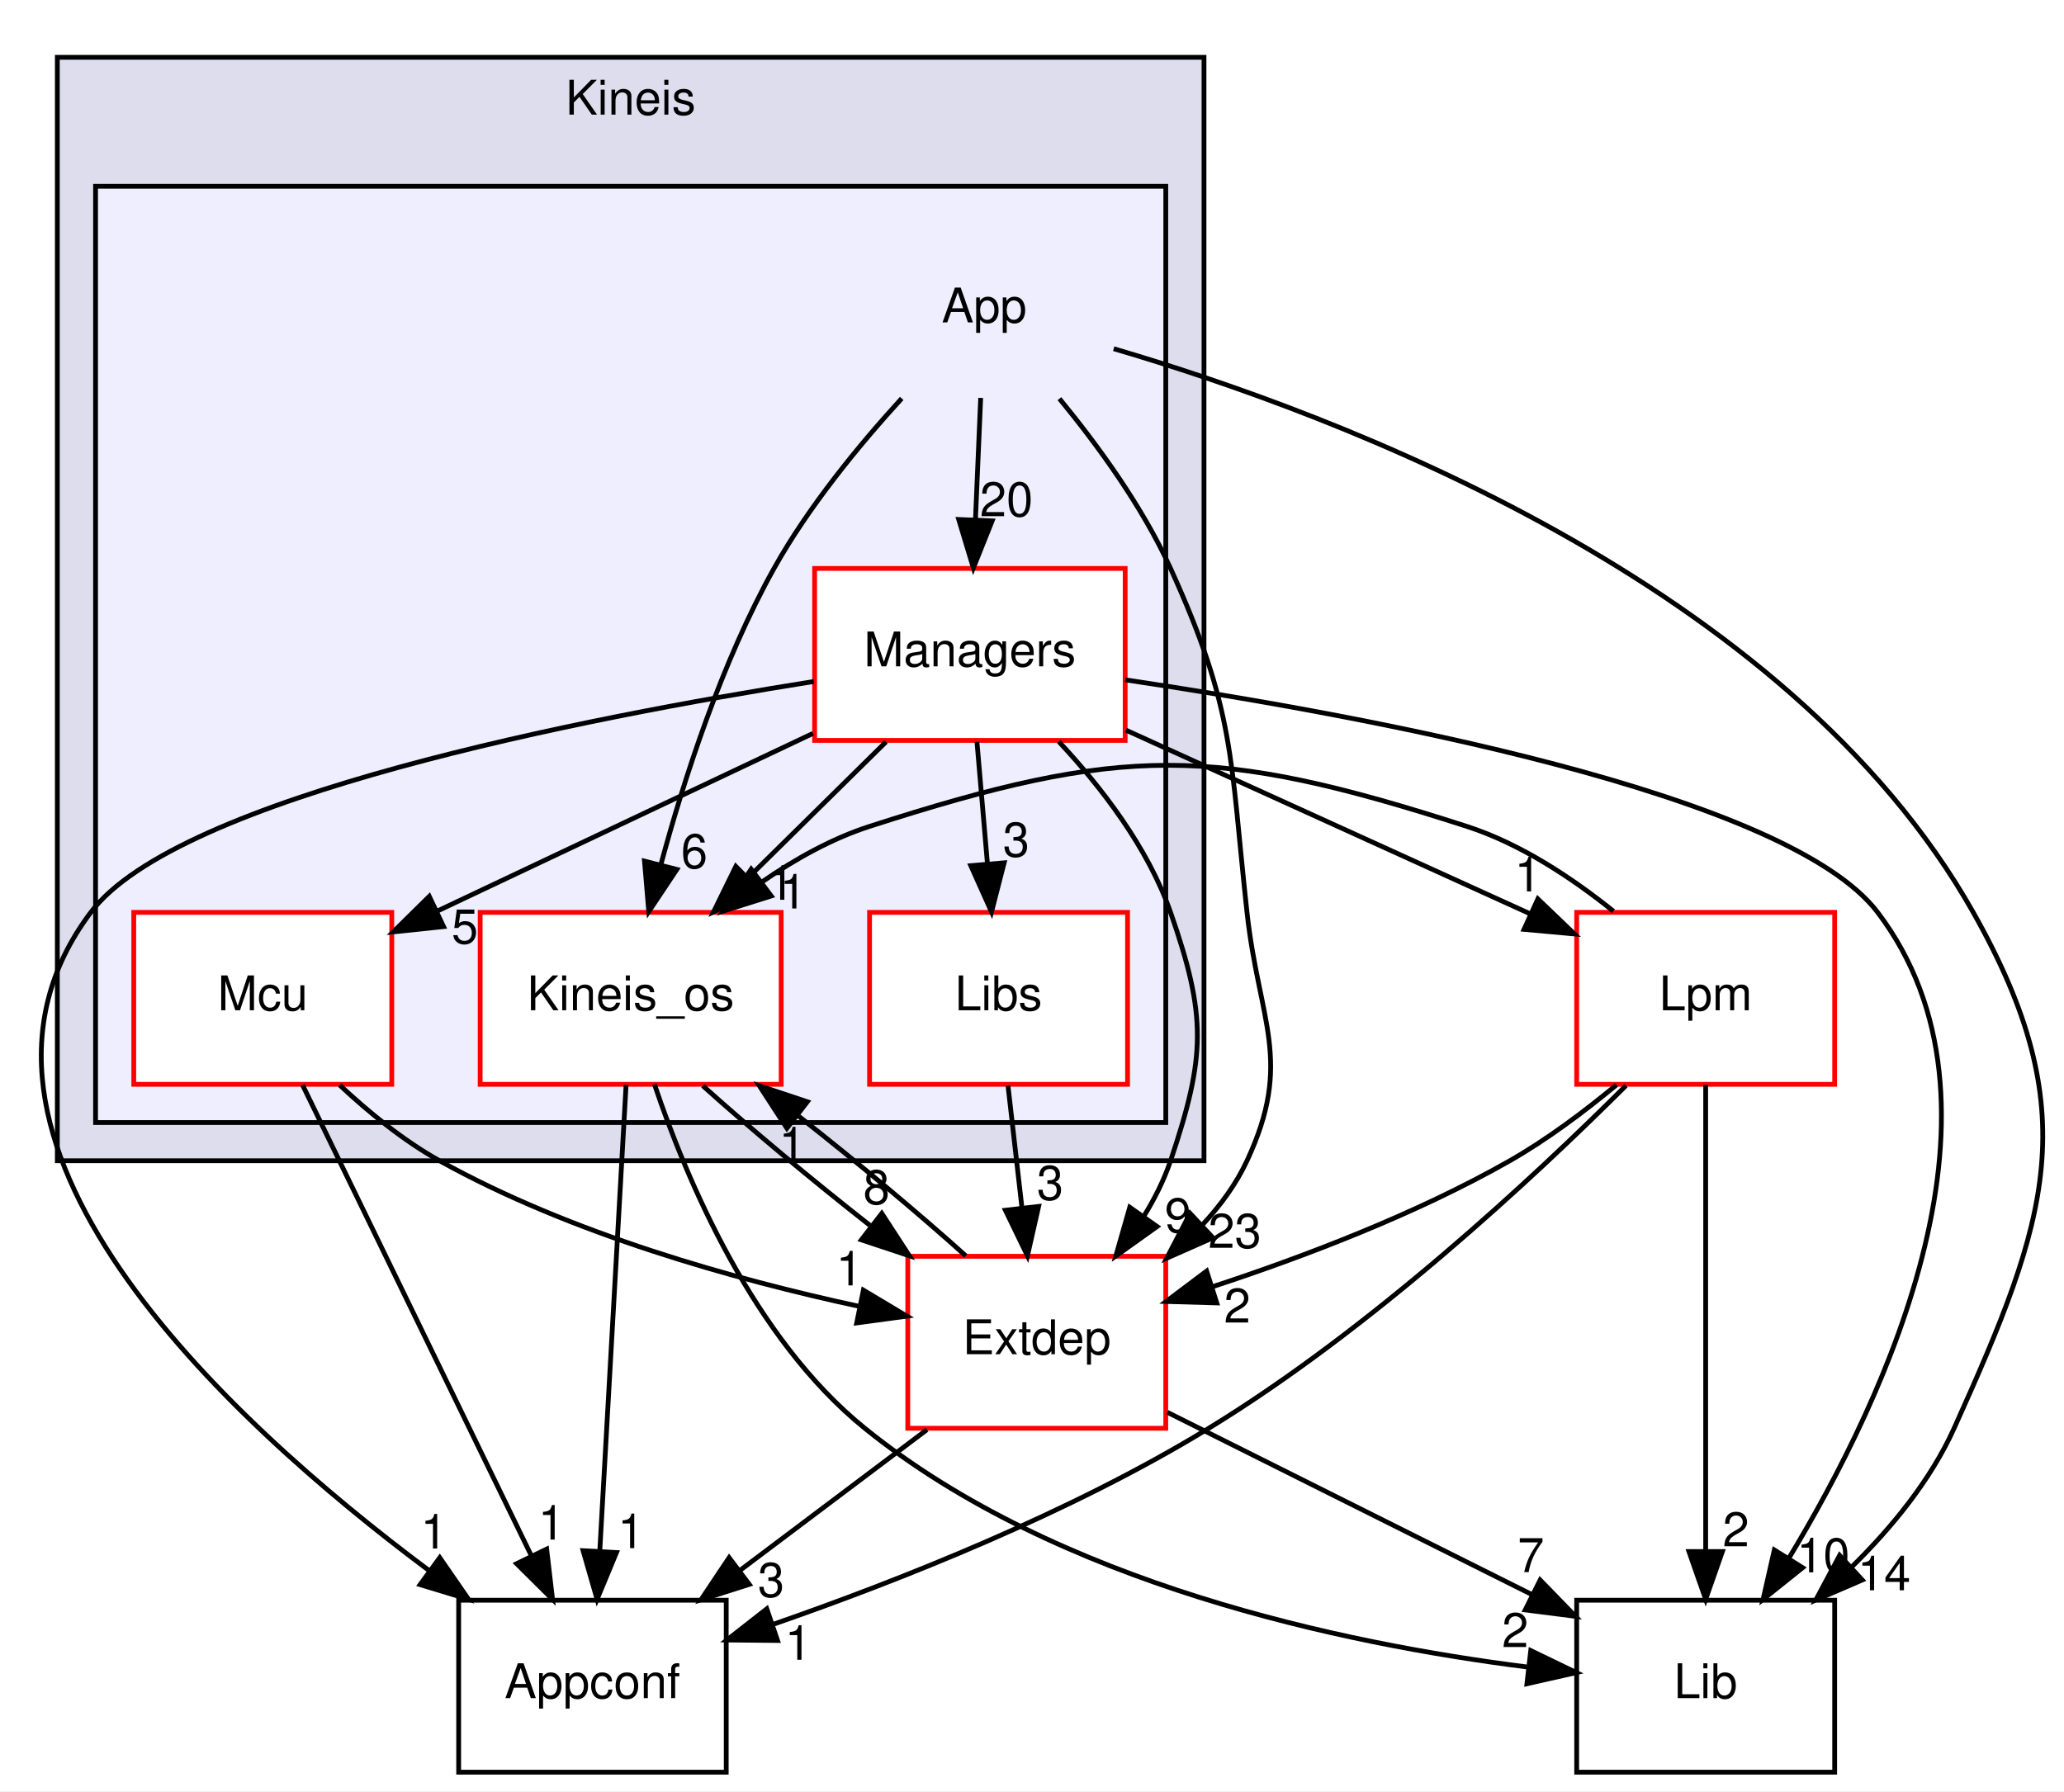
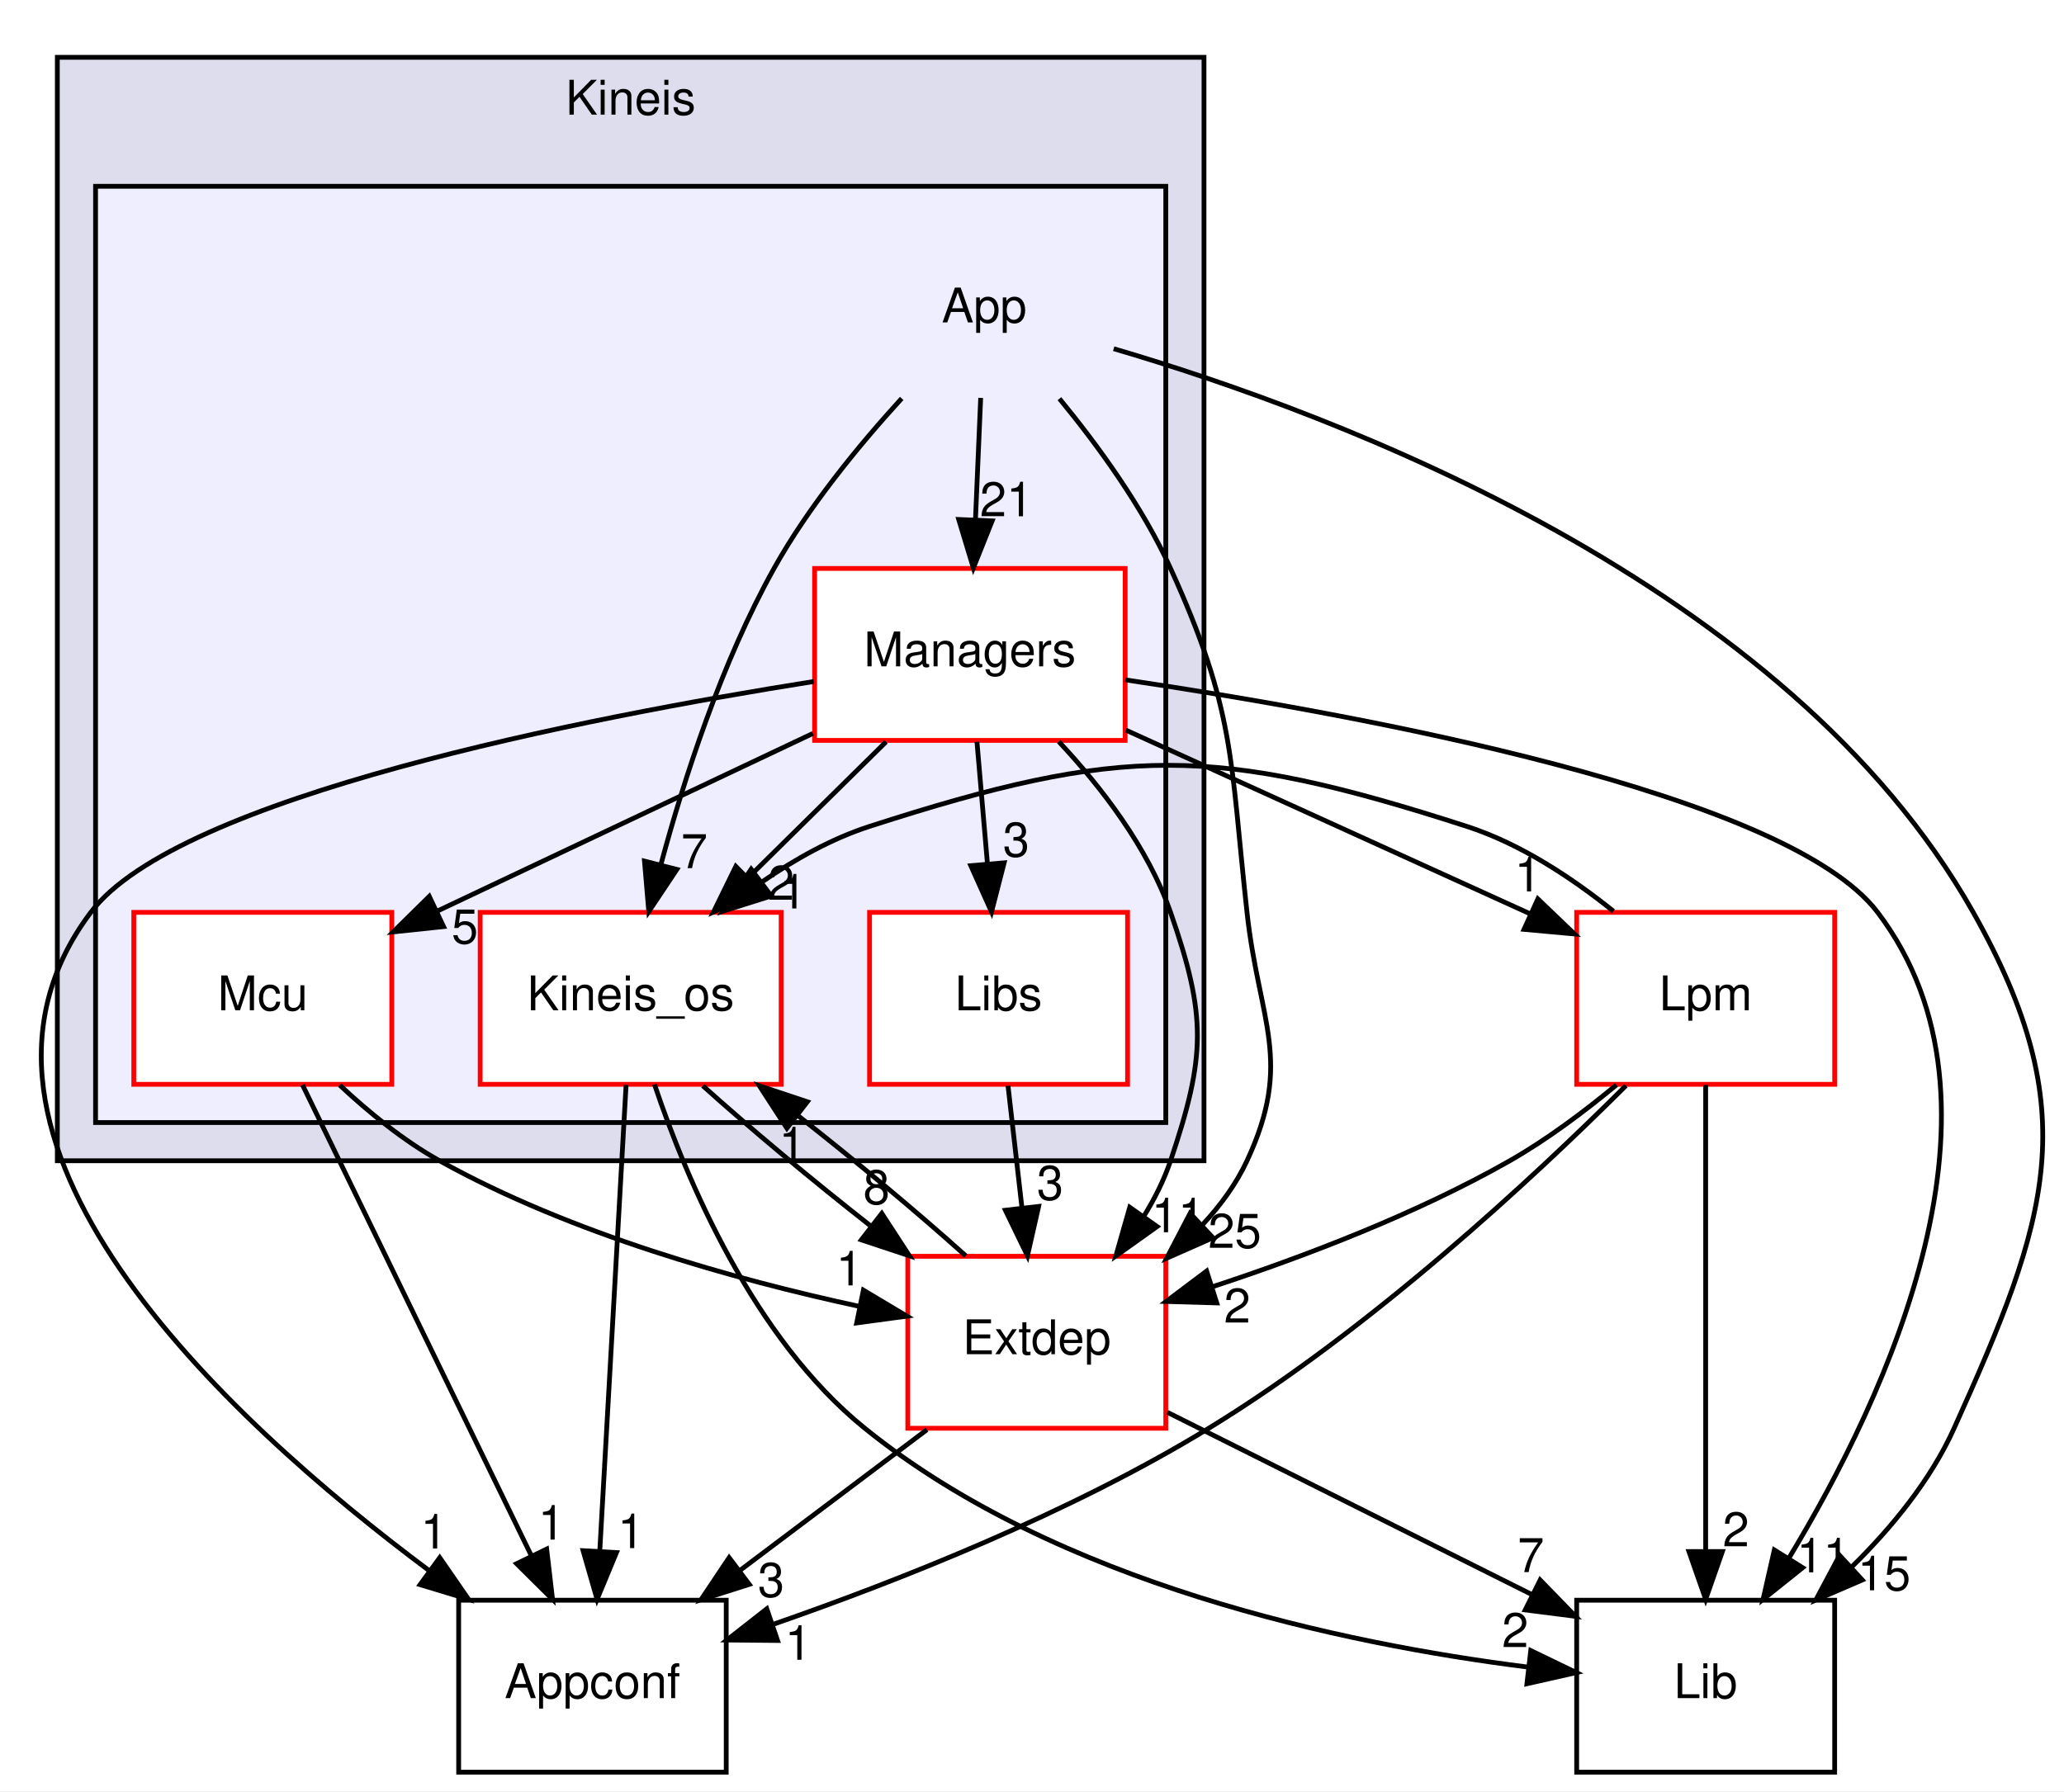
<svg xmlns="http://www.w3.org/2000/svg" xmlns:xlink="http://www.w3.org/1999/xlink" width="432pt" height="375pt" viewBox="0.00 0.00 432.00 375.00">
  <g id="graph0" class="graph" transform="scale(1 1) rotate(0) translate(4 371)">
    <polygon fill="white" stroke="transparent" points="-4,4 -4,-371 428,-371 428,4 -4,4" />
    <g id="clust1" class="cluster">
      <g id="a_clust1">
        <a xlink:href="dir_e477e9e432f6cdbbe234eeb906f13059.html" target="_top" xlink:title="Kineis">
          <polygon fill="#ddddee" stroke="black" points="8,-128 8,-359 248,-359 248,-128 8,-128" />
          <text text-anchor="middle" x="128" y="-347" font-family="Helvetica,sans-Serif" font-size="10.00">Kineis</text>
        </a>
      </g>
    </g>
    <g id="clust2" class="cluster">
      <g id="a_clust2">
        <a xlink:href="dir_283ee20ab5eb9693b75f98890f2aae44.html" target="_top">
          <polygon fill="#eeeeff" stroke="black" points="16,-136 16,-332 240,-332 240,-136 16,-136" />
        </a>
      </g>
    </g>
    <g id="node1" class="node">
      <text text-anchor="middle" x="202" y="-303.5" font-family="Helvetica,sans-Serif" font-size="10.00">App</text>
    </g>
    <g id="node2" class="node">
      <g id="a_node2">
        <a xlink:href="dir_2597320cd5a766e2ddfc672ddb4c534b.html" target="_top" xlink:title="Kineis_os">
          <polygon fill="white" stroke="red" points="159.5,-180 96.5,-180 96.5,-144 159.5,-144 159.5,-180" />
          <text text-anchor="middle" x="128" y="-159.5" font-family="Helvetica,sans-Serif" font-size="10.00">Kineis_os</text>
        </a>
      </g>
    </g>
    <g id="edge12" class="edge">
      <path fill="none" stroke="black" d="M184.73,-287.59C175.78,-277.79 165.23,-264.95 158,-252 147.06,-232.39 139.2,-208.12 134.29,-189.88" />
      <polygon fill="black" stroke="black" points="137.67,-188.99 131.79,-180.17 130.89,-190.73 137.67,-188.99" />
      <g id="a_edge12-headlabel">
-         <a xlink:href="dir_000004_000005.html" target="_top" xlink:title="6">
-           <text text-anchor="middle" x="141.32" y="-189.26" font-family="Helvetica,sans-Serif" font-size="10.00">6</text>
+         <a xlink:href="dir_000004_000005.html" target="_top" xlink:title="7">
+           <text text-anchor="middle" x="141.32" y="-189.26" font-family="Helvetica,sans-Serif" font-size="10.00">7</text>
        </a>
      </g>
    </g>
    <g id="node4" class="node">
      <g id="a_node4">
        <a xlink:href="dir_d2f407ca869a9c9ed692376d5e29f120.html" target="_top" xlink:title="Managers">
          <polygon fill="white" stroke="red" points="231.5,-252 166.5,-252 166.5,-216 231.5,-216 231.5,-252" />
          <text text-anchor="middle" x="199" y="-231.5" font-family="Helvetica,sans-Serif" font-size="10.00">Managers</text>
        </a>
      </g>
    </g>
    <g id="edge13" class="edge">
      <path fill="none" stroke="black" d="M201.26,-287.7C200.93,-279.98 200.53,-270.71 200.16,-262.11" />
      <polygon fill="black" stroke="black" points="203.66,-261.95 199.73,-252.1 196.66,-262.25 203.66,-261.95" />
      <g id="a_edge13-headlabel">
-         <a xlink:href="dir_000004_000019.html" target="_top" xlink:title="20">
-           <text text-anchor="middle" x="206.65" y="-262.92" font-family="Helvetica,sans-Serif" font-size="10.00">20</text>
+         <a xlink:href="dir_000004_000019.html" target="_top" xlink:title="21">
+           <text text-anchor="middle" x="206.65" y="-262.92" font-family="Helvetica,sans-Serif" font-size="10.00">21</text>
        </a>
      </g>
    </g>
    <g id="node8" class="node">
      <g id="a_node8">
        <a xlink:href="dir_8bac7462668d86a984d2ee5977e3cf6a.html" target="_top" xlink:title="Lib">
          <polygon fill="none" stroke="black" points="380,-36 326,-36 326,0 380,0 380,-36" />
          <text text-anchor="middle" x="353" y="-15.5" font-family="Helvetica,sans-Serif" font-size="10.00">Lib</text>
        </a>
      </g>
    </g>
    <g id="edge14" class="edge">
      <path fill="none" stroke="black" d="M229.1,-298C275.76,-284.3 370,-249.1 409,-180 432.61,-138.17 424.74,-115.79 405,-72 400.08,-61.09 391.9,-51.13 383.46,-42.86" />
      <polygon fill="black" stroke="black" points="385.78,-40.24 376.05,-36.04 381.04,-45.39 385.78,-40.24" />
      <g id="a_edge14-headlabel">
-         <a xlink:href="dir_000004_000035.html" target="_top" xlink:title="14">
-           <text text-anchor="middle" x="390.35" y="-38.08" font-family="Helvetica,sans-Serif" font-size="10.00">14</text>
+         <a xlink:href="dir_000004_000035.html" target="_top" xlink:title="15">
+           <text text-anchor="middle" x="390.35" y="-38.08" font-family="Helvetica,sans-Serif" font-size="10.00">15</text>
        </a>
      </g>
    </g>
    <g id="node9" class="node">
      <g id="a_node9">
        <a xlink:href="dir_e4bcde167f88f305238965282a0ab06e.html" target="_top" xlink:title="Extdep">
          <polygon fill="white" stroke="red" points="240,-108 186,-108 186,-72 240,-72 240,-108" />
          <text text-anchor="middle" x="213" y="-87.5" font-family="Helvetica,sans-Serif" font-size="10.00">Extdep</text>
        </a>
      </g>
    </g>
    <g id="edge15" class="edge">
      <path fill="none" stroke="black" d="M217.74,-287.54C225.81,-277.73 235.14,-264.9 241,-252 254.56,-222.16 253.42,-212.58 257,-180 259.52,-157.03 266.76,-148.95 257,-128 254.74,-123.15 251.5,-118.71 247.78,-114.71" />
      <polygon fill="black" stroke="black" points="249.88,-111.88 240.19,-107.6 245.09,-116.99 249.88,-111.88" />
      <g id="a_edge15-headlabel">
-         <a xlink:href="dir_000004_000027.html" target="_top" xlink:title="23">
-           <text text-anchor="middle" x="254.44" y="-109.77" font-family="Helvetica,sans-Serif" font-size="10.00">23</text>
+         <a xlink:href="dir_000004_000027.html" target="_top" xlink:title="25">
+           <text text-anchor="middle" x="254.44" y="-109.77" font-family="Helvetica,sans-Serif" font-size="10.00">25</text>
        </a>
      </g>
    </g>
    <g id="node6" class="node">
      <g id="a_node6">
        <a xlink:href="dir_68ffa5ca8ccfa6448bd0595e797999e4.html" target="_top" xlink:title="Appconf">
          <polygon fill="none" stroke="black" points="148,-36 92,-36 92,0 148,0 148,-36" />
          <text text-anchor="middle" x="120" y="-15.5" font-family="Helvetica,sans-Serif" font-size="10.00">Appconf</text>
        </a>
      </g>
    </g>
    <g id="edge1" class="edge">
      <path fill="none" stroke="black" d="M127.04,-143.87C125.67,-119.67 123.17,-75.21 121.54,-46.39" />
      <polygon fill="black" stroke="black" points="125.03,-45.98 120.97,-36.19 118.04,-46.37 125.03,-45.98" />
      <g id="a_edge1-headlabel">
        <a xlink:href="dir_000005_000026.html" target="_top" xlink:title="1">
          <text text-anchor="middle" x="128.06" y="-46.91" font-family="Helvetica,sans-Serif" font-size="10.00">1</text>
        </a>
      </g>
    </g>
    <g id="edge2" class="edge">
      <path fill="none" stroke="black" d="M132.98,-144C139.73,-123.92 153.68,-90.85 177,-72 217.26,-39.44 277.18,-26.87 315.67,-22.02" />
      <polygon fill="black" stroke="black" points="316.39,-25.46 325.93,-20.85 315.59,-18.51 316.39,-25.46" />
      <g id="a_edge2-headlabel">
        <a xlink:href="dir_000005_000035.html" target="_top" xlink:title="2">
          <text text-anchor="middle" x="313.14" y="-26.19" font-family="Helvetica,sans-Serif" font-size="10.00">2</text>
        </a>
      </g>
    </g>
    <g id="edge3" class="edge">
      <path fill="none" stroke="black" d="M143.1,-143.7C152.89,-134.88 165.9,-124.03 178.08,-114.47" />
      <polygon fill="black" stroke="black" points="180.56,-116.98 186.34,-108.1 176.28,-111.44 180.56,-116.98" />
      <g id="a_edge3-headlabel">
        <a xlink:href="dir_000005_000027.html" target="_top" xlink:title="8">
          <text text-anchor="middle" x="179.45" y="-118.93" font-family="Helvetica,sans-Serif" font-size="10.00">8</text>
        </a>
      </g>
    </g>
    <g id="node3" class="node">
      <g id="a_node3">
        <a xlink:href="dir_70beccd1d8997d0174d02d630d77a447.html" target="_top" xlink:title="Libs">
          <polygon fill="white" stroke="red" points="232,-180 178,-180 178,-144 232,-144 232,-180" />
          <text text-anchor="middle" x="205" y="-159.5" font-family="Helvetica,sans-Serif" font-size="10.00">Libs</text>
        </a>
      </g>
    </g>
    <g id="edge4" class="edge">
      <path fill="none" stroke="black" d="M206.98,-143.7C207.86,-135.98 208.92,-126.71 209.9,-118.11" />
      <polygon fill="black" stroke="black" points="213.39,-118.44 211.05,-108.1 206.43,-117.64 213.39,-118.44" />
      <g id="a_edge4-headlabel">
        <a xlink:href="dir_000012_000027.html" target="_top" xlink:title="3">
          <text text-anchor="middle" x="215.8" y="-119.83" font-family="Helvetica,sans-Serif" font-size="10.00">3</text>
        </a>
      </g>
    </g>
    <g id="edge6" class="edge">
      <path fill="none" stroke="black" d="M181.45,-215.7C172.77,-207.14 162.14,-196.66 152.65,-187.3" />
      <polygon fill="black" stroke="black" points="154.93,-184.63 145.35,-180.1 150.01,-189.62 154.93,-184.63" />
      <g id="a_edge6-headlabel">
-         <a xlink:href="dir_000019_000005.html" target="_top" xlink:title="1">
-           <text text-anchor="middle" x="159.48" y="-182.63" font-family="Helvetica,sans-Serif" font-size="10.00">1</text>
+         <a xlink:href="dir_000019_000005.html" target="_top" xlink:title="2">
+           <text text-anchor="middle" x="159.48" y="-182.63" font-family="Helvetica,sans-Serif" font-size="10.00">2</text>
        </a>
      </g>
    </g>
    <g id="edge7" class="edge">
      <path fill="none" stroke="black" d="M200.48,-215.7C201.14,-207.98 201.94,-198.71 202.68,-190.11" />
      <polygon fill="black" stroke="black" points="206.17,-190.37 203.53,-180.1 199.19,-189.77 206.17,-190.37" />
      <g id="a_edge7-headlabel">
        <a xlink:href="dir_000019_000012.html" target="_top" xlink:title="3">
          <text text-anchor="middle" x="208.69" y="-191.69" font-family="Helvetica,sans-Serif" font-size="10.00">3</text>
        </a>
      </g>
    </g>
    <g id="node5" class="node">
      <g id="a_node5">
        <a xlink:href="dir_6bb50a2f0076c8f8a35f09a1613f8275.html" target="_top" xlink:title="Mcu">
          <polygon fill="white" stroke="red" points="78,-180 24,-180 24,-144 78,-144 78,-180" />
          <text text-anchor="middle" x="51" y="-159.5" font-family="Helvetica,sans-Serif" font-size="10.00">Mcu</text>
        </a>
      </g>
    </g>
    <g id="edge10" class="edge">
      <path fill="none" stroke="black" d="M166.15,-217.46C142.85,-206.44 111.56,-191.64 87.48,-180.25" />
      <polygon fill="black" stroke="black" points="88.84,-177.02 78.3,-175.91 85.85,-183.35 88.84,-177.02" />
      <g id="a_edge10-headlabel">
        <a xlink:href="dir_000019_000023.html" target="_top" xlink:title="5">
          <text text-anchor="middle" x="93.3" y="-173.49" font-family="Helvetica,sans-Serif" font-size="10.00">5</text>
        </a>
      </g>
    </g>
    <g id="edge5" class="edge">
      <path fill="none" stroke="black" d="M166.32,-228.33C118.52,-220.76 33.19,-204.17 15,-180 -20.46,-132.88 43.07,-74.1 85.82,-42.2" />
      <polygon fill="black" stroke="black" points="88.04,-44.91 94.06,-36.19 83.92,-39.26 88.04,-44.91" />
      <g id="a_edge5-headlabel">
        <a xlink:href="dir_000019_000026.html" target="_top" xlink:title="1">
          <text text-anchor="middle" x="86.81" y="-46.83" font-family="Helvetica,sans-Serif" font-size="10.00">1</text>
        </a>
      </g>
    </g>
    <g id="node7" class="node">
      <g id="a_node7">
        <a xlink:href="dir_c25cf638d32e4911582a285b040105d2.html" target="_top" xlink:title="Lpm">
          <polygon fill="white" stroke="red" points="380,-180 326,-180 326,-144 380,-144 380,-180" />
          <text text-anchor="middle" x="353" y="-159.5" font-family="Helvetica,sans-Serif" font-size="10.00">Lpm</text>
        </a>
      </g>
    </g>
    <g id="edge8" class="edge">
      <path fill="none" stroke="black" d="M231.66,-218.15C256.4,-206.91 290.4,-191.45 316.12,-179.76" />
      <polygon fill="black" stroke="black" points="317.88,-182.81 325.53,-175.48 314.98,-176.44 317.88,-182.81" />
      <g id="a_edge8-headlabel">
        <a xlink:href="dir_000019_000036.html" target="_top" xlink:title="1">
          <text text-anchor="middle" x="315.78" y="-184.38" font-family="Helvetica,sans-Serif" font-size="10.00">1</text>
        </a>
      </g>
    </g>
    <g id="edge9" class="edge">
      <path fill="none" stroke="black" d="M231.51,-228.68C280.62,-221.41 370,-205.02 389,-180 419.45,-139.9 391.1,-78.95 370.35,-44.7" />
      <polygon fill="black" stroke="black" points="373.3,-42.81 365.02,-36.19 367.37,-46.52 373.3,-42.81" />
      <g id="a_edge9-headlabel">
-         <a xlink:href="dir_000019_000035.html" target="_top" xlink:title="10">
-           <text text-anchor="middle" x="377.61" y="-41.84" font-family="Helvetica,sans-Serif" font-size="10.00">10</text>
+         <a xlink:href="dir_000019_000035.html" target="_top" xlink:title="11">
+           <text text-anchor="middle" x="377.61" y="-41.84" font-family="Helvetica,sans-Serif" font-size="10.00">11</text>
        </a>
      </g>
    </g>
    <g id="edge11" class="edge">
      <path fill="none" stroke="black" d="M217.6,-215.76C226.53,-206.2 236.29,-193.53 241,-180 248.6,-158.17 248.36,-149.91 241,-128 239.64,-123.96 237.65,-120.01 235.35,-116.29" />
      <polygon fill="black" stroke="black" points="238.18,-114.23 229.55,-108.07 232.46,-118.26 238.18,-114.23" />
      <g id="a_edge11-headlabel">
-         <a xlink:href="dir_000019_000027.html" target="_top" xlink:title="9">
-           <text text-anchor="middle" x="242.57" y="-113.03" font-family="Helvetica,sans-Serif" font-size="10.00">9</text>
+         <a xlink:href="dir_000019_000027.html" target="_top" xlink:title="11">
+           <text text-anchor="middle" x="242.57" y="-113.03" font-family="Helvetica,sans-Serif" font-size="10.00">11</text>
        </a>
      </g>
    </g>
    <g id="edge20" class="edge">
      <path fill="none" stroke="black" d="M59.32,-143.87C71.24,-119.35 93.26,-74.03 107.24,-45.26" />
      <polygon fill="black" stroke="black" points="110.42,-46.71 111.65,-36.19 104.13,-43.65 110.42,-46.71" />
      <g id="a_edge20-headlabel">
        <a xlink:href="dir_000023_000026.html" target="_top" xlink:title="1">
          <text text-anchor="middle" x="111.41" y="-48.69" font-family="Helvetica,sans-Serif" font-size="10.00">1</text>
        </a>
      </g>
    </g>
    <g id="edge21" class="edge">
      <path fill="none" stroke="black" d="M67.1,-143.84C73.19,-138.14 80.48,-132.19 88,-128 115.46,-112.71 149.91,-103.12 175.69,-97.55" />
      <polygon fill="black" stroke="black" points="176.71,-100.91 185.81,-95.47 175.31,-94.05 176.71,-100.91" />
      <g id="a_edge21-headlabel">
        <a xlink:href="dir_000023_000027.html" target="_top" xlink:title="1">
          <text text-anchor="middle" x="173.77" y="-101.91" font-family="Helvetica,sans-Serif" font-size="10.00">1</text>
        </a>
      </g>
    </g>
    <g id="edge17" class="edge">
      <path fill="none" stroke="black" d="M333.69,-180.25C325,-187.23 314.2,-194.39 303,-198 250.13,-215.05 230.87,-215.05 178,-198 170.13,-195.46 162.45,-191.17 155.56,-186.42" />
      <polygon fill="black" stroke="black" points="157.42,-183.43 147.31,-180.25 153.22,-189.04 157.42,-183.43" />
      <g id="a_edge17-headlabel">
        <a xlink:href="dir_000036_000005.html" target="_top" xlink:title="1">
          <text text-anchor="middle" x="162" y="-180.81" font-family="Helvetica,sans-Serif" font-size="10.00">1</text>
        </a>
      </g>
    </g>
    <g id="edge16" class="edge">
      <path fill="none" stroke="black" d="M336.31,-143.72C316.8,-124.27 282.86,-92.7 249,-72 220.15,-54.36 184.39,-40.19 157.84,-30.96" />
      <polygon fill="black" stroke="black" points="158.74,-27.57 148.15,-27.67 156.49,-34.2 158.74,-27.57" />
      <g id="a_edge16-headlabel">
        <a xlink:href="dir_000036_000026.html" target="_top" xlink:title="1">
          <text text-anchor="middle" x="163.06" y="-23.54" font-family="Helvetica,sans-Serif" font-size="10.00">1</text>
        </a>
      </g>
    </g>
    <g id="edge18" class="edge">
      <path fill="none" stroke="black" d="M353,-143.87C353,-119.67 353,-75.21 353,-46.39" />
      <polygon fill="black" stroke="black" points="356.5,-46.19 353,-36.19 349.5,-46.19 356.5,-46.19" />
      <g id="a_edge18-headlabel">
        <a xlink:href="dir_000036_000035.html" target="_top" xlink:title="2">
          <text text-anchor="middle" x="359.34" y="-47.28" font-family="Helvetica,sans-Serif" font-size="10.00">2</text>
        </a>
      </g>
    </g>
    <g id="edge19" class="edge">
      <path fill="none" stroke="black" d="M334.32,-143.87C327.61,-138.31 319.78,-132.43 312,-128 292.45,-116.87 268.91,-107.91 249.69,-101.6" />
      <polygon fill="black" stroke="black" points="250.67,-98.24 240.08,-98.54 248.55,-104.91 250.67,-98.24" />
      <g id="a_edge19-headlabel">
        <a xlink:href="dir_000036_000027.html" target="_top" xlink:title="2">
          <text text-anchor="middle" x="254.96" y="-94.12" font-family="Helvetica,sans-Serif" font-size="10.00">2</text>
        </a>
      </g>
    </g>
    <g id="edge23" class="edge">
      <path fill="none" stroke="black" d="M198.13,-108.1C188.38,-116.89 175.39,-127.73 163.19,-137.31" />
      <polygon fill="black" stroke="black" points="160.7,-134.81 154.93,-143.7 164.98,-140.35 160.7,-134.81" />
      <g id="a_edge23-headlabel">
        <a xlink:href="dir_000027_000005.html" target="_top" xlink:title="1">
          <text text-anchor="middle" x="161.81" y="-127.87" font-family="Helvetica,sans-Serif" font-size="10.00">1</text>
        </a>
      </g>
    </g>
    <g id="edge22" class="edge">
      <path fill="none" stroke="black" d="M190.01,-71.7C178.19,-62.8 163.61,-51.82 150.82,-42.2" />
      <polygon fill="black" stroke="black" points="152.82,-39.32 142.72,-36.1 148.61,-44.91 152.82,-39.32" />
      <g id="a_edge22-headlabel">
        <a xlink:href="dir_000027_000026.html" target="_top" xlink:title="3">
          <text text-anchor="middle" x="157.4" y="-36.71" font-family="Helvetica,sans-Serif" font-size="10.00">3</text>
        </a>
      </g>
    </g>
    <g id="edge24" class="edge">
      <path fill="none" stroke="black" d="M240.33,-75.34C262.1,-64.45 292.79,-49.1 316.64,-37.18" />
      <polygon fill="black" stroke="black" points="318.36,-40.23 325.74,-32.63 315.23,-33.97 318.36,-40.23" />
      <g id="a_edge24-headlabel">
        <a xlink:href="dir_000027_000035.html" target="_top" xlink:title="7">
          <text text-anchor="middle" x="316.42" y="-41.88" font-family="Helvetica,sans-Serif" font-size="10.00">7</text>
        </a>
      </g>
    </g>
  </g>
</svg>
